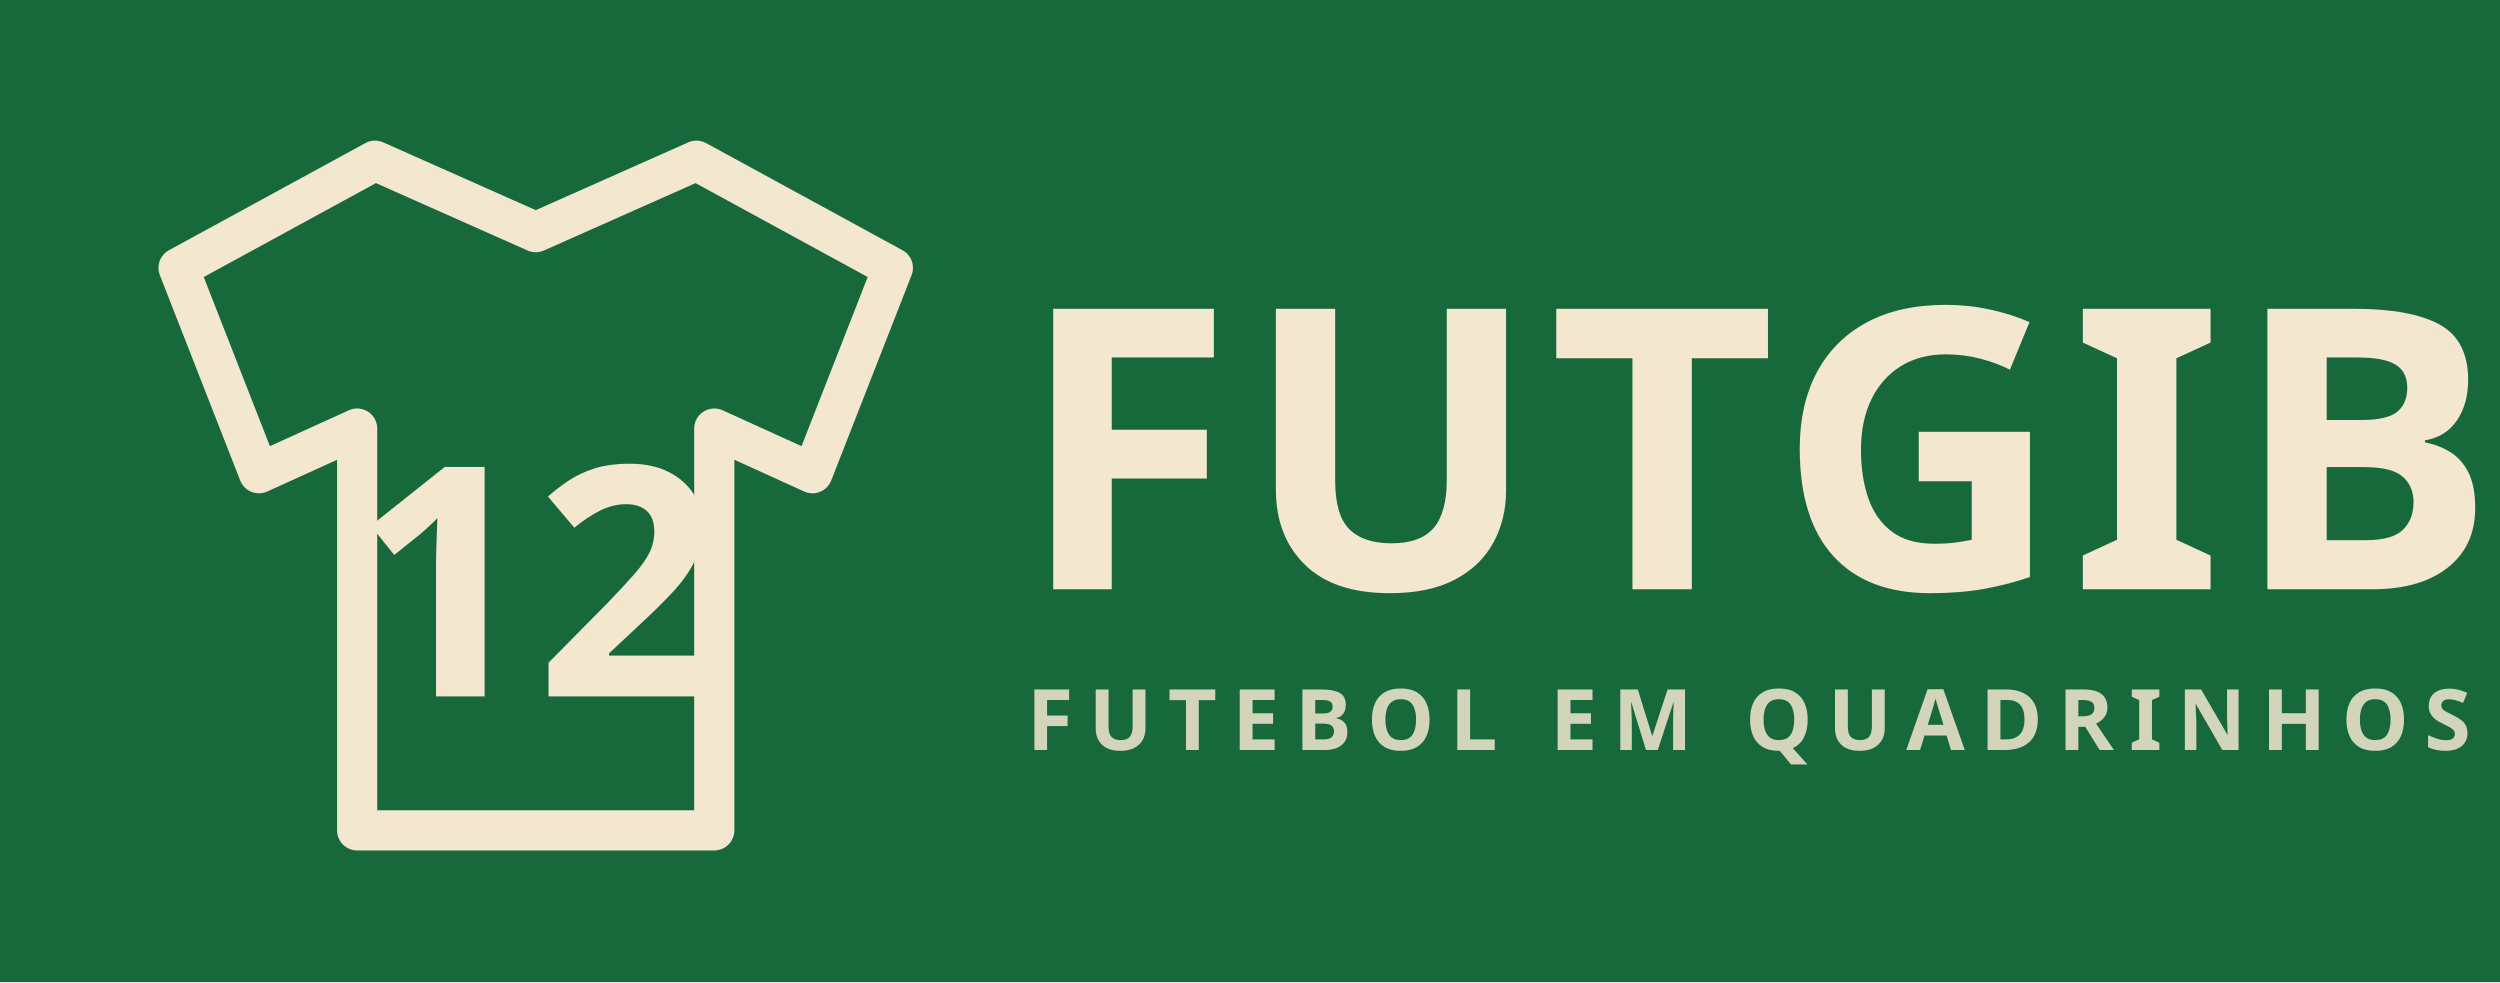
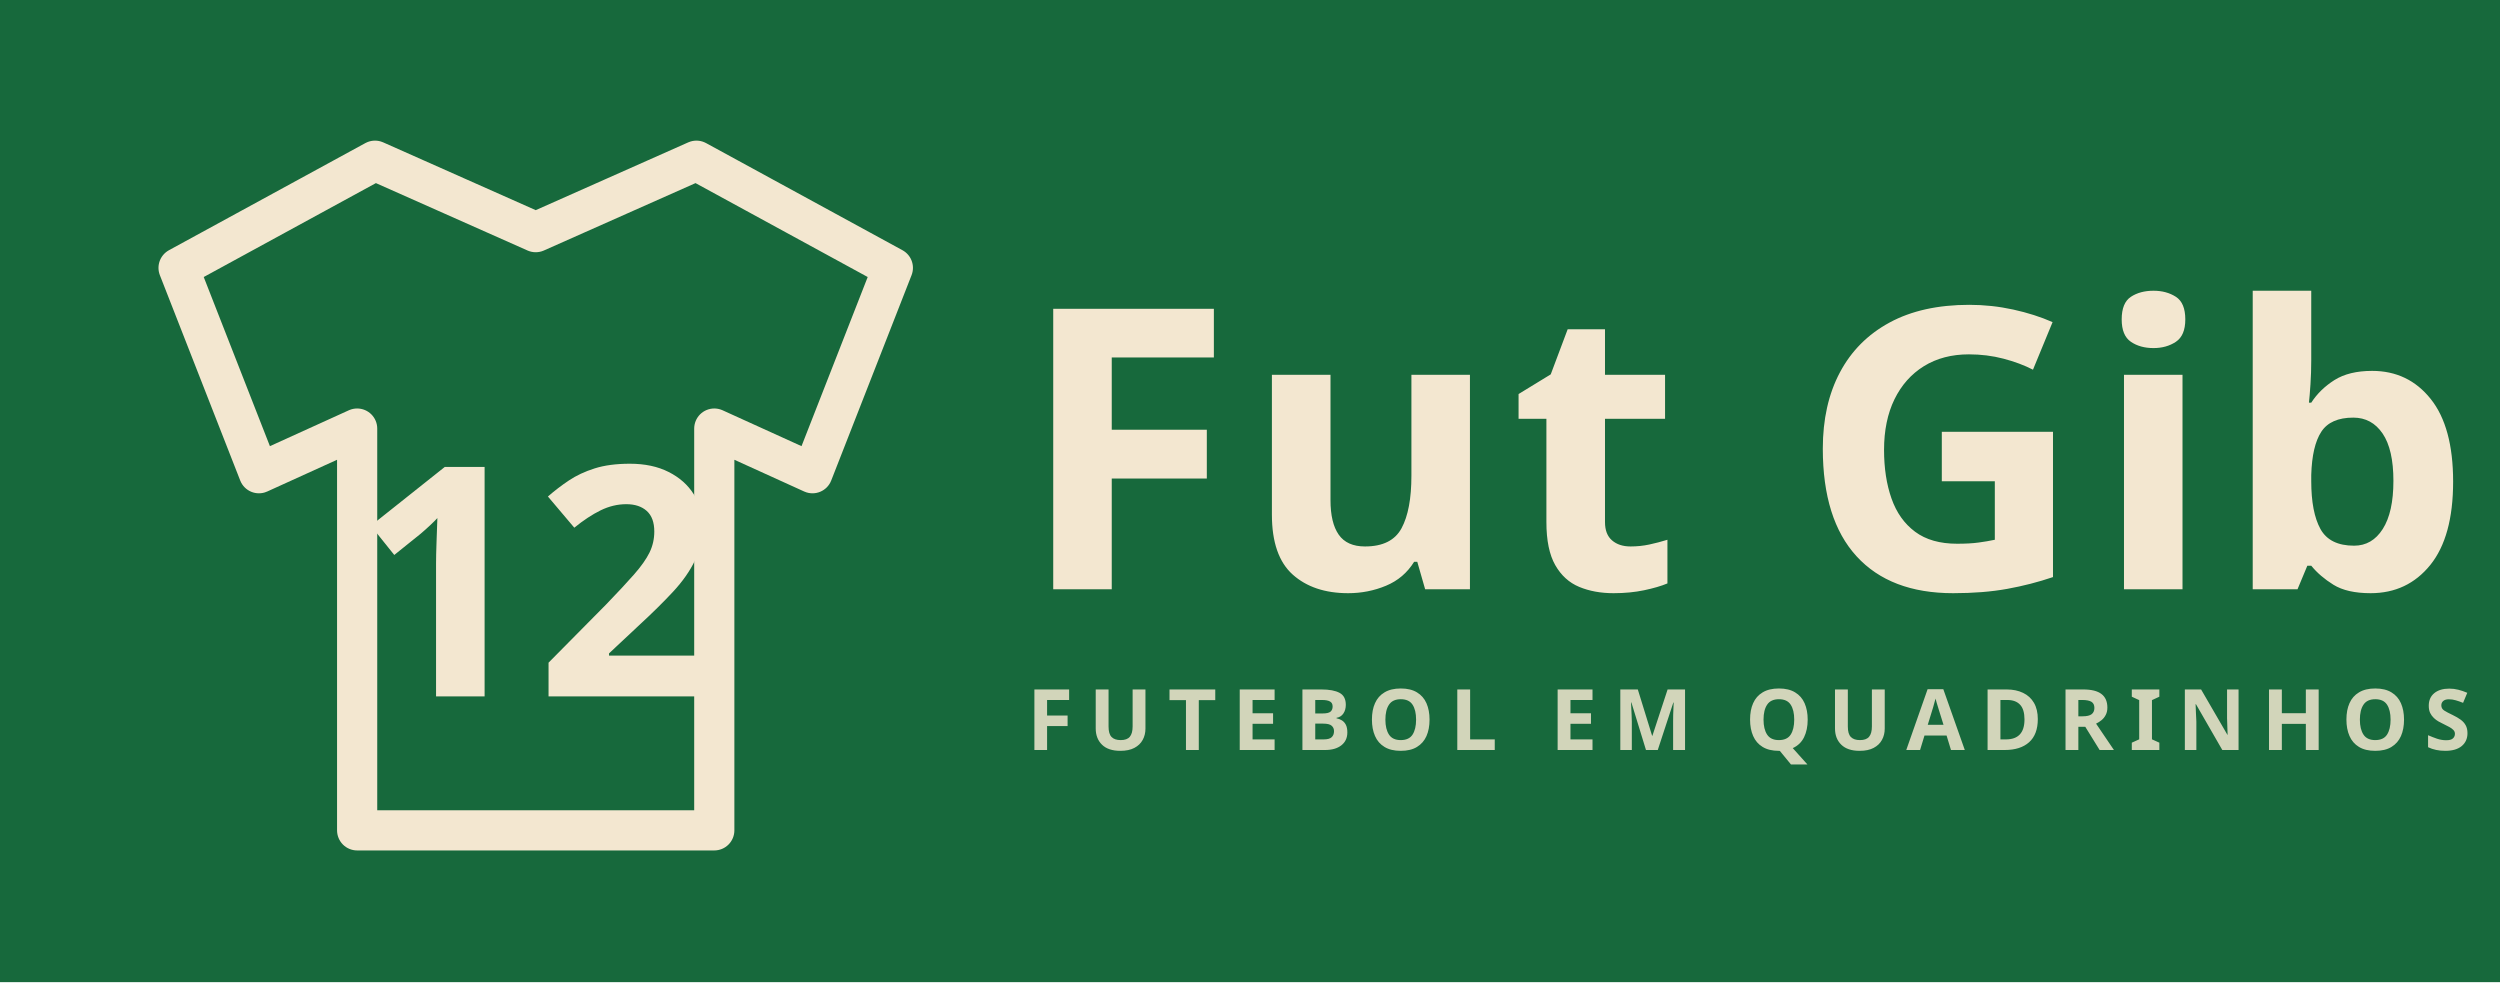
<svg xmlns="http://www.w3.org/2000/svg" viewBox="0 0 560 220" width="560" height="220">
  <rect width="560" height="220" fill="#17693C" />
  <path d="M40 60 L84 36 L120 52 L156 36 L200 60 L182 106 L160 96 V186 H80 V96 L58 106 Z" fill="#17693C" stroke="#F3E7D0" stroke-width="9" stroke-linejoin="round" />
  <text x="120" y="156" text-anchor="middle" font-family="&quot;Oswald&quot;,&quot;Big Shoulders Display&quot;,&quot;Arial Narrow&quot;,Impact,sans-serif" font-size="72" font-weight="700" fill="#F3E7D0">12</text>
-   <text x="228" y="132" text-anchor="start" font-family="&quot;Oswald&quot;,&quot;Big Shoulders Display&quot;,&quot;Arial Narrow&quot;,Impact,sans-serif" font-size="88" font-weight="700" letter-spacing="2" fill="#F3E7D0">FUTGIBI</text>
+   <text x="228" y="132" text-anchor="start" font-family="&quot;Oswald&quot;,&quot;Big Shoulders Display&quot;,&quot;Arial Narrow&quot;,Impact,sans-serif" font-size="88" font-weight="700" letter-spacing="2" fill="#F3E7D0">Fut Gibi</text>
  <text x="230" y="168" font-family="&quot;Oswald&quot;,&quot;Big Shoulders Display&quot;,&quot;Arial Narrow&quot;,Impact,sans-serif" font-size="19" font-weight="700" letter-spacing="3.4" fill="#F3E7D0" opacity="0.85">FUTEBOL EM QUADRINHOS</text>
</svg>
